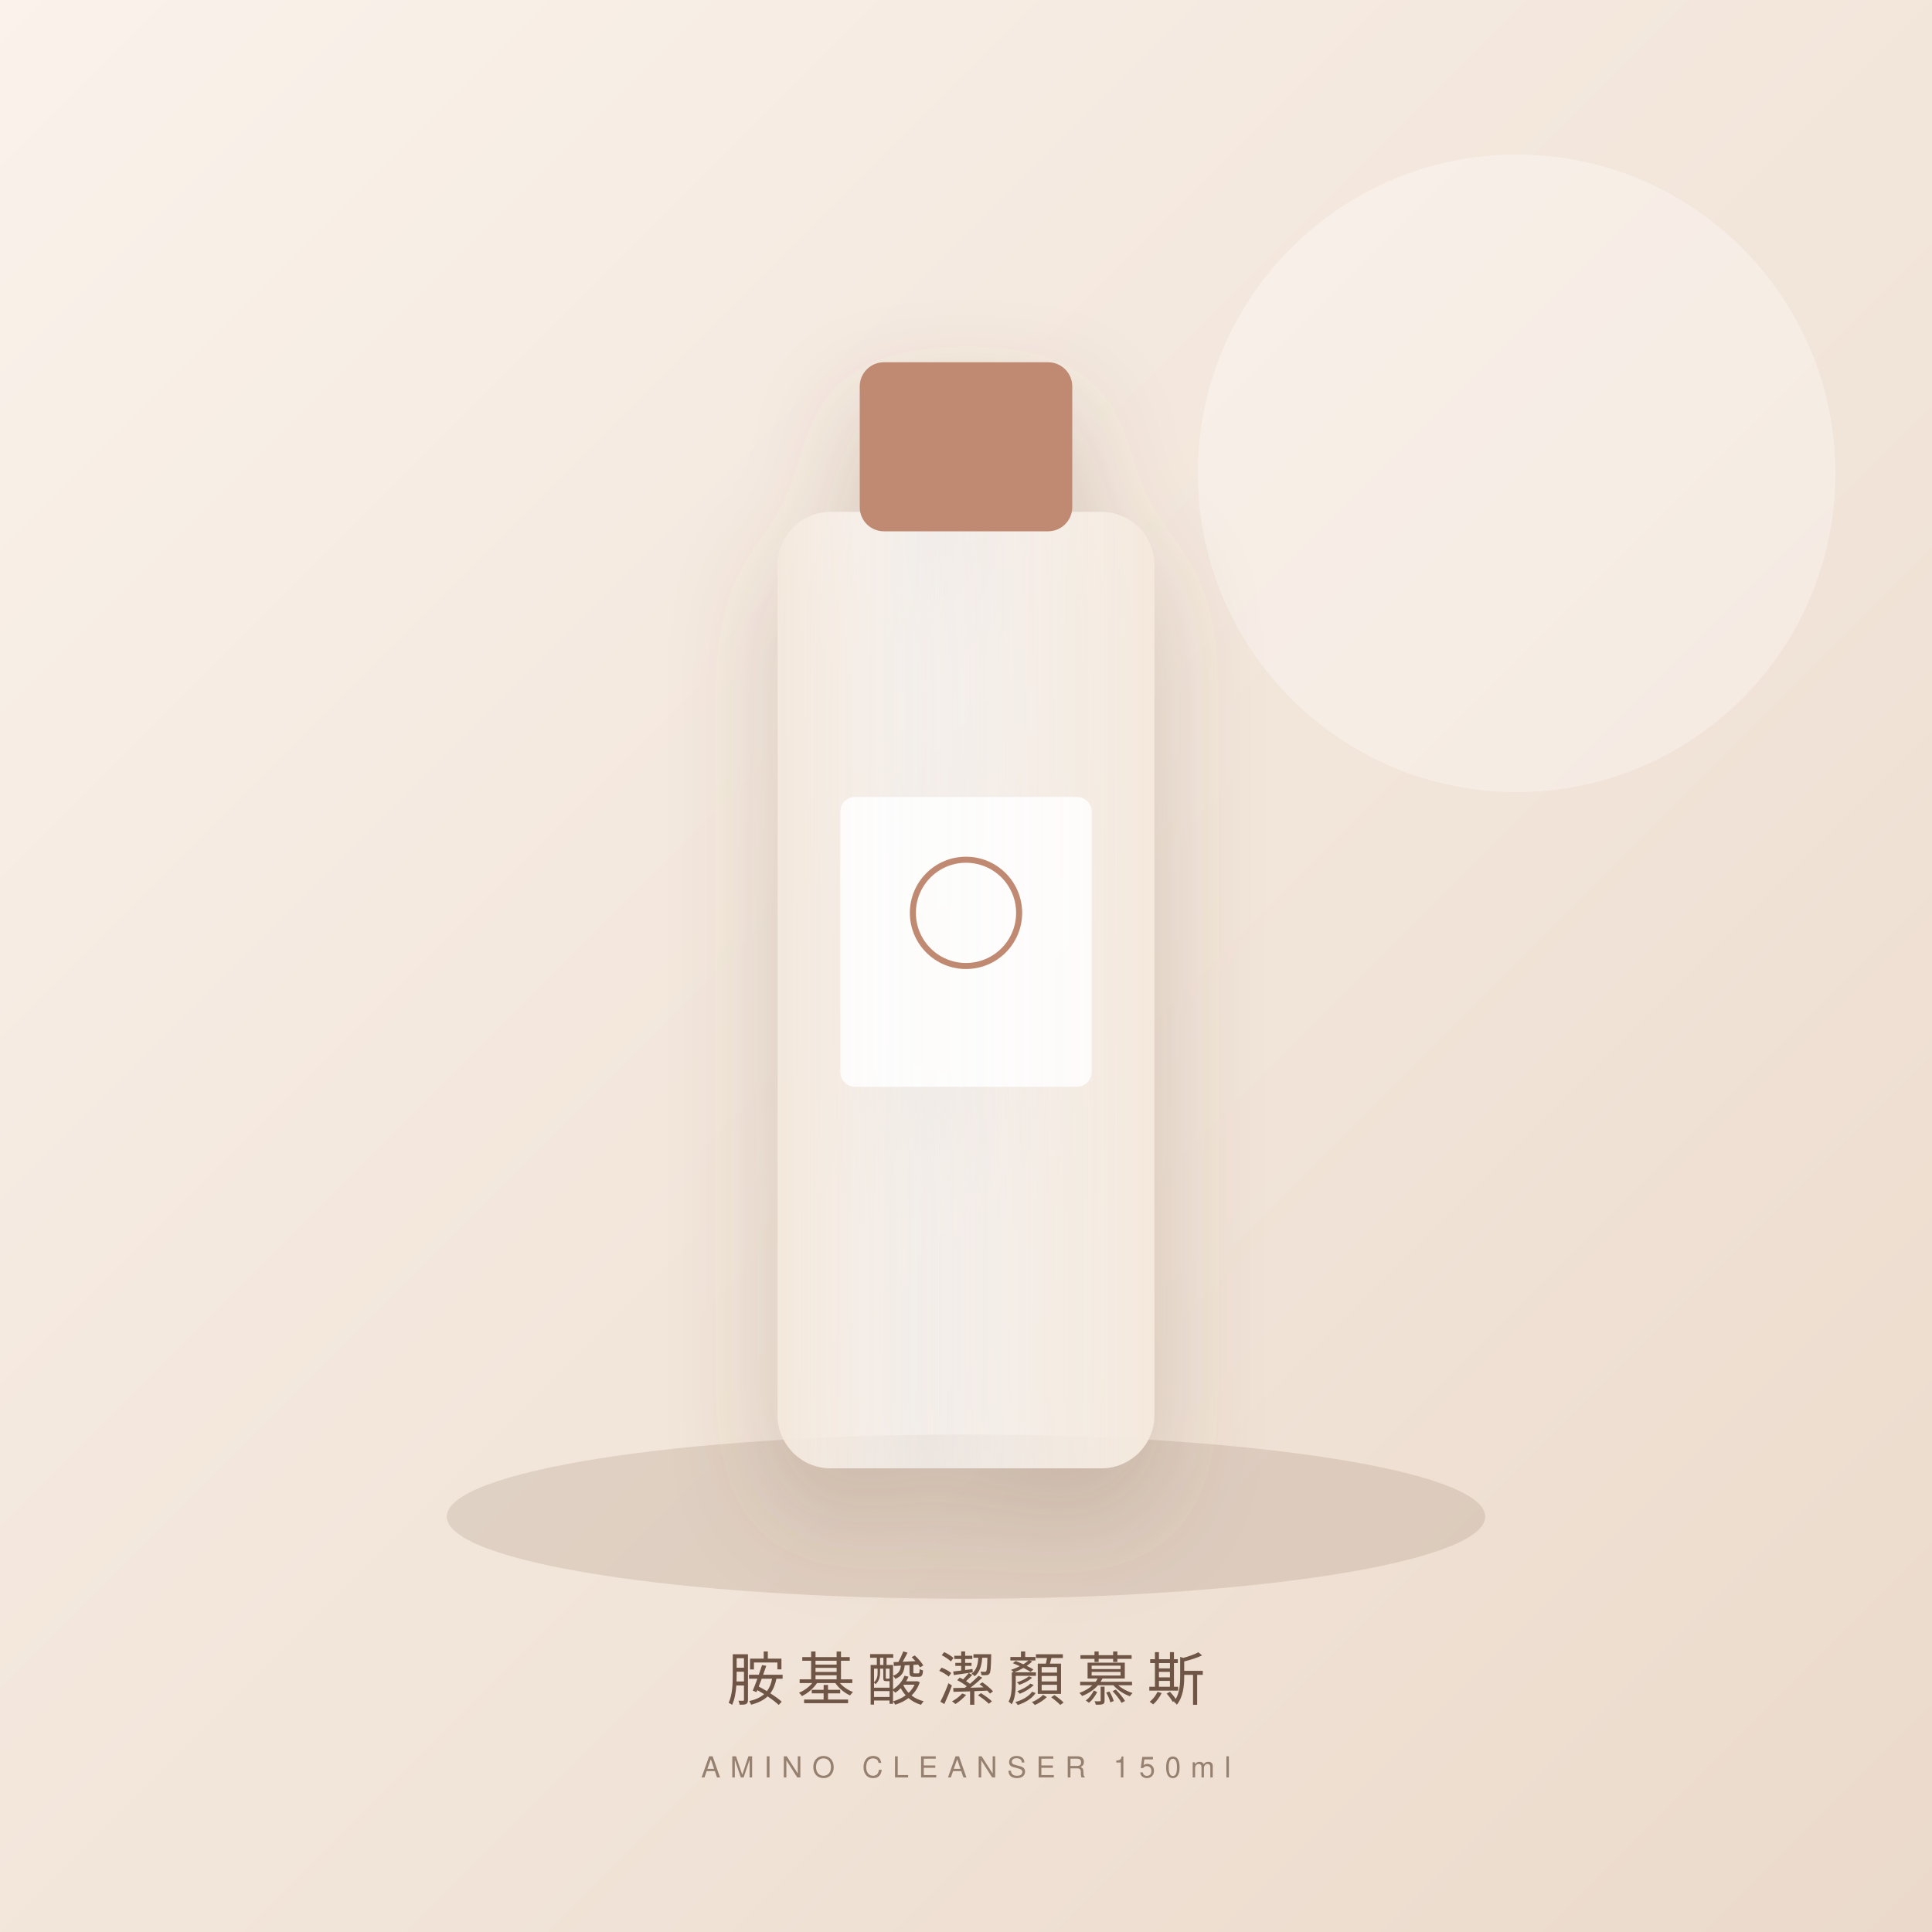
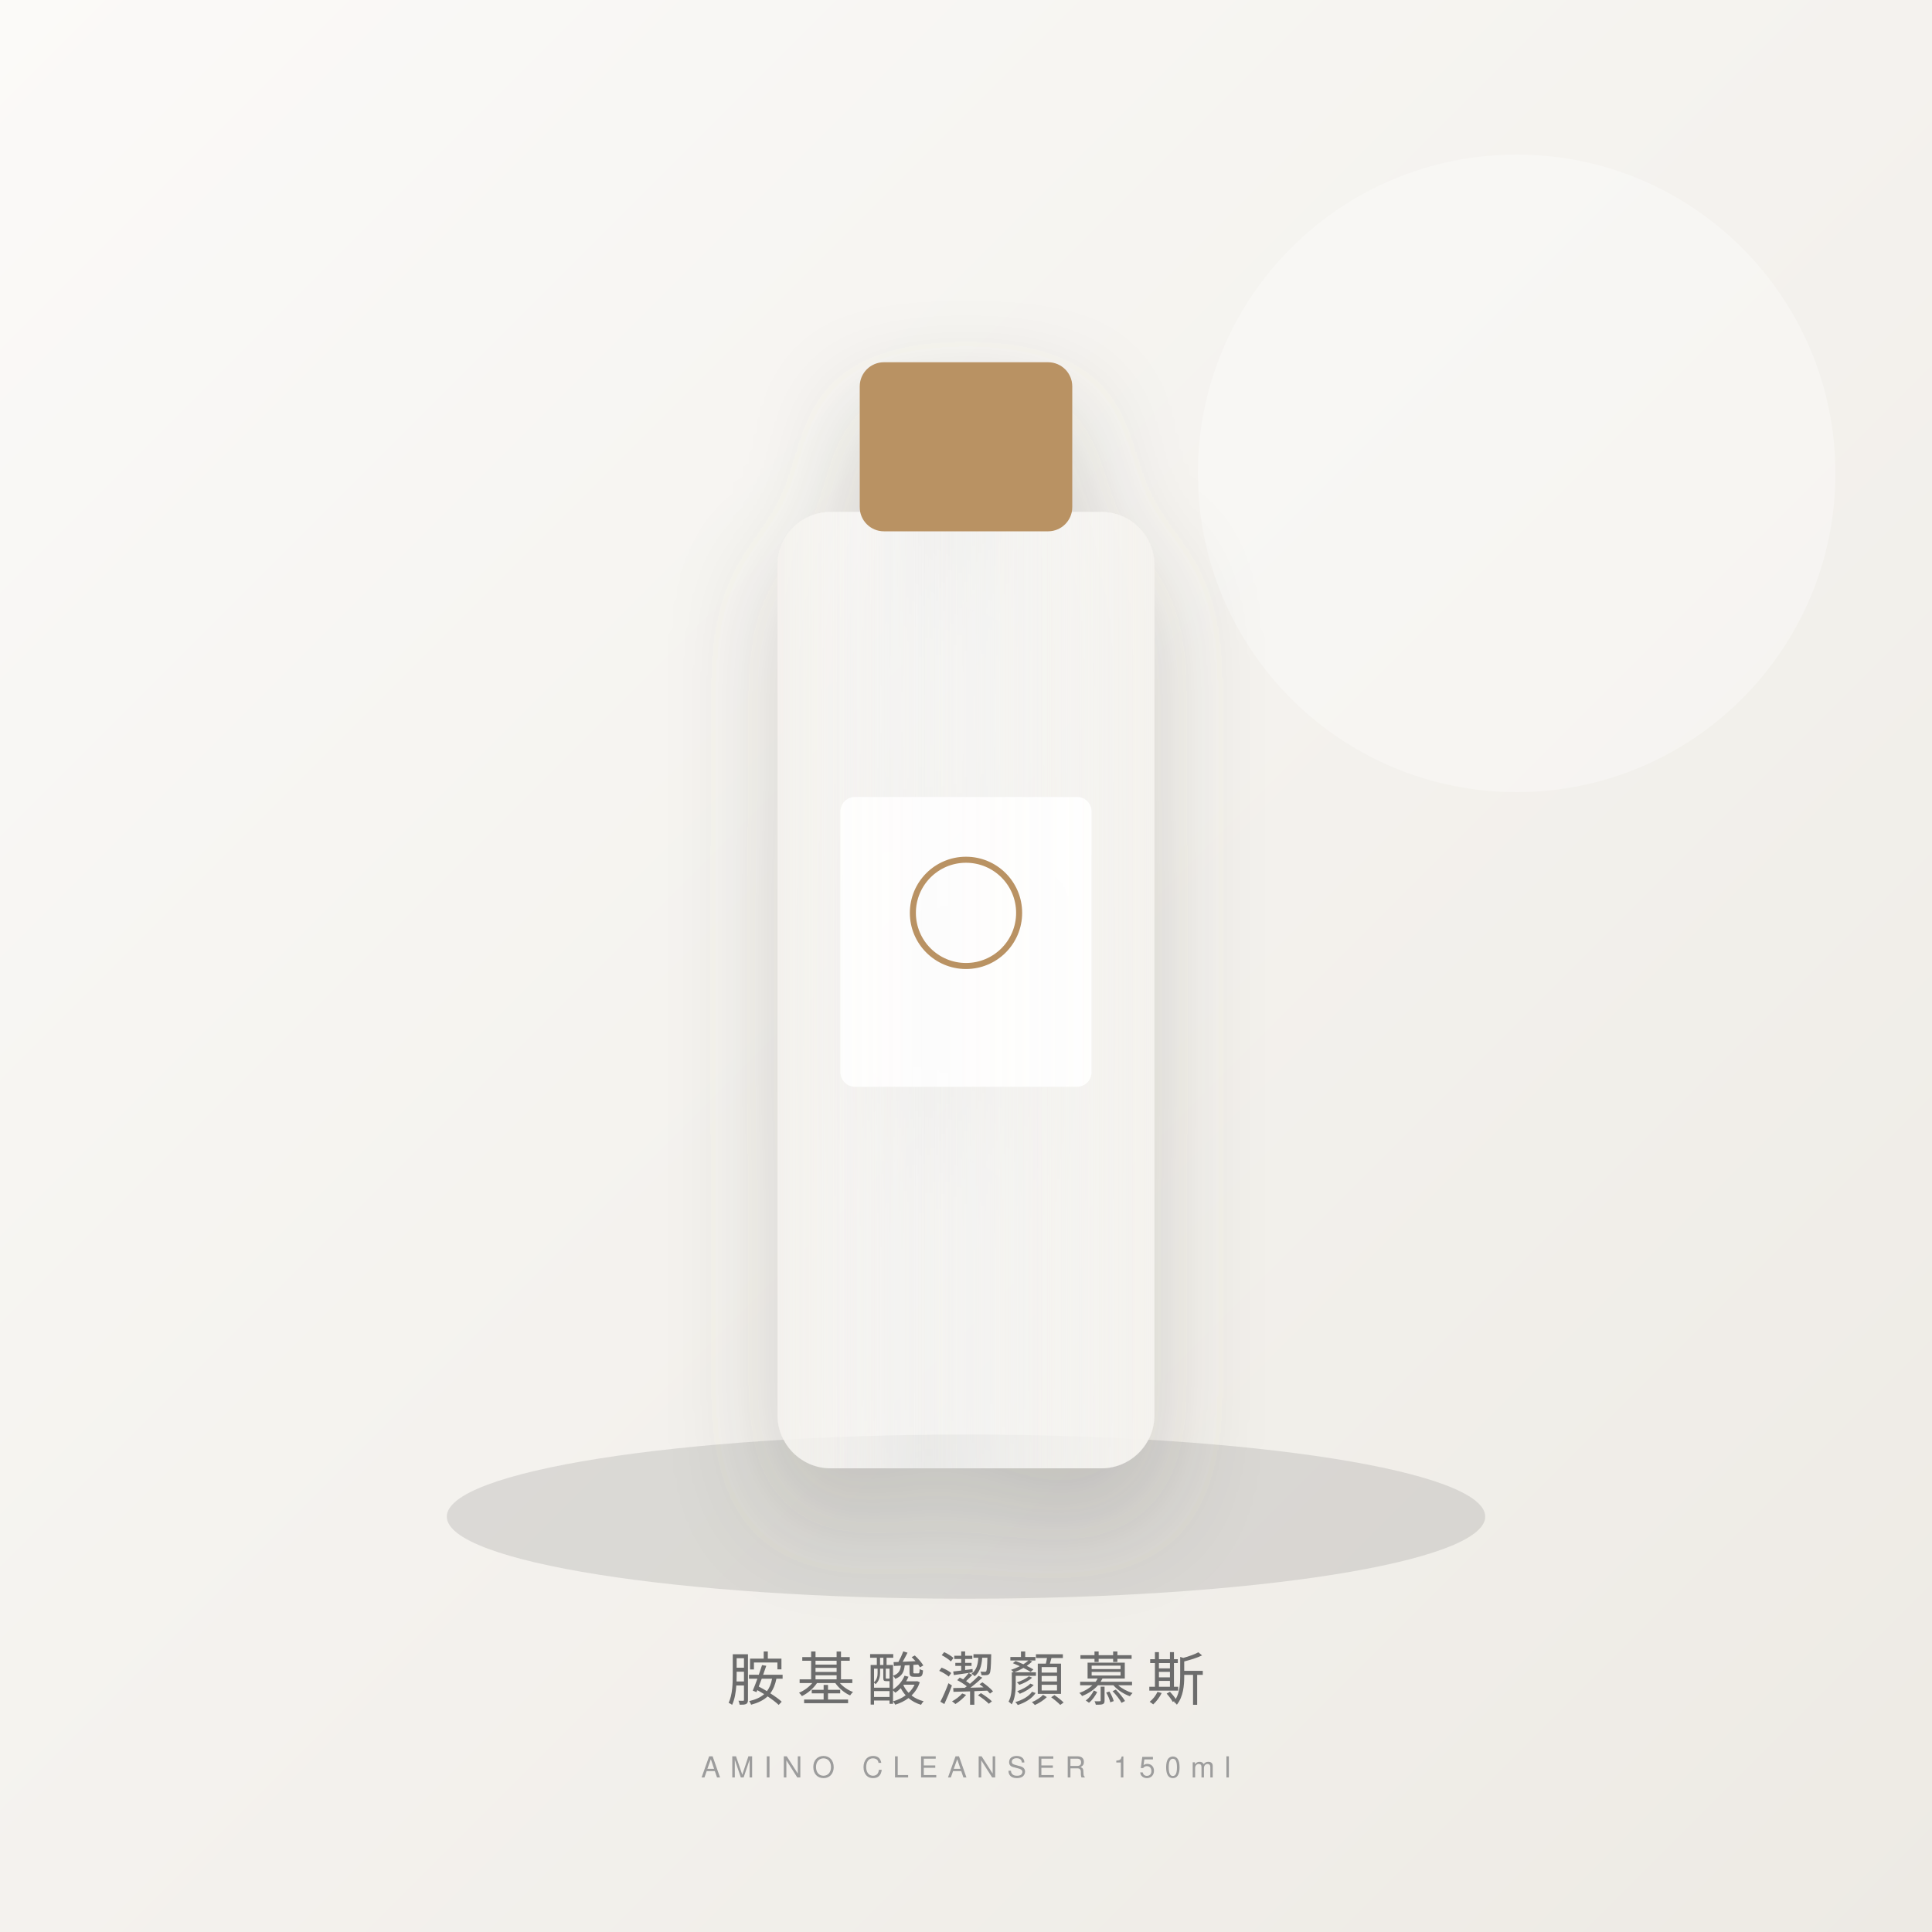
<svg xmlns="http://www.w3.org/2000/svg" viewBox="0 0 800 800" role="img" aria-label="胺基酸潔顏慕斯">
  <defs>
    <linearGradient id="g" x1="0" y1="0" x2="1" y2="1">
-       <stop offset="0" stop-color="#FAF2EB" />
-       <stop offset="1" stop-color="#EBDACB" />
+       <stop offset="0" stop-color="#FBFAF8" />
+       <stop offset="1" stop-color="#EDEAE4" />
    </linearGradient>
    <linearGradient id="b" x1="0" y1="0" x2="1" y2="0">
-       <stop offset="0" stop-color="#F4E8DC" stop-opacity=".95" />
+       <stop offset="0" stop-color="#F4F2EE" stop-opacity=".95" />
      <stop offset=".4" stop-color="#FFFFFF" stop-opacity=".55" />
-       <stop offset="1" stop-color="#F4E8DC" />
+       <stop offset="1" stop-color="#F4F2EE" />
    </linearGradient>
    <filter id="s" x="-30%" y="-30%" width="160%" height="160%">
-       <feDropShadow dx="0" dy="20" stdDeviation="22" flood-color="#6B5140" flood-opacity=".24" />
+       <feDropShadow dx="0" dy="20" stdDeviation="22" flood-color="#5A5651" flood-opacity=".24" />
    </filter>
  </defs>
  <rect width="800" height="800" fill="url(#g)" />
  <circle cx="628" cy="196" r="132" fill="#FFFFFF" opacity=".3" />
-   <ellipse cx="400" cy="628" rx="215" ry="34" fill="#8C6E58" opacity=".18" />
+   <ellipse cx="400" cy="628" rx="215" ry="34" fill="#6C6C6C" opacity=".18" />
  <g filter="url(#s)">
    <rect x="322" y="212" width="156" height="396" rx="22" fill="url(#b)" />
-     <rect x="356" y="150" width="88" height="70" rx="10" fill="#C08A72" />
+     <rect x="356" y="150" width="88" height="70" rx="10" fill="#B99263" />
    <rect x="348" y="330" width="104" height="120" rx="6" fill="#FFFFFF" opacity=".85" />
-     <circle cx="400" cy="378" r="22" fill="none" stroke="#C08A72" stroke-width="2.5" />
+     <circle cx="400" cy="378" r="22" fill="none" stroke="#B99263" stroke-width="2.5" />
  </g>
-   <text x="400" y="704" font-family="Georgia,serif" font-size="24" letter-spacing="5" fill="#6E5546" text-anchor="middle">胺基酸潔顏慕斯</text>
-   <text x="400" y="736" font-family="Helvetica,Arial,sans-serif" font-size="12" letter-spacing="4" fill="#96806F" text-anchor="middle">AMINO CLEANSER 150ml</text>
+   <text x="400" y="704" font-family="Georgia,serif" font-size="24" letter-spacing="5" fill="#6C6C6C" text-anchor="middle">胺基酸潔顏慕斯</text>
+   <text x="400" y="736" font-family="Helvetica,Arial,sans-serif" font-size="12" letter-spacing="4" fill="#9C9C9C" text-anchor="middle">AMINO CLEANSER 150ml</text>
</svg>
